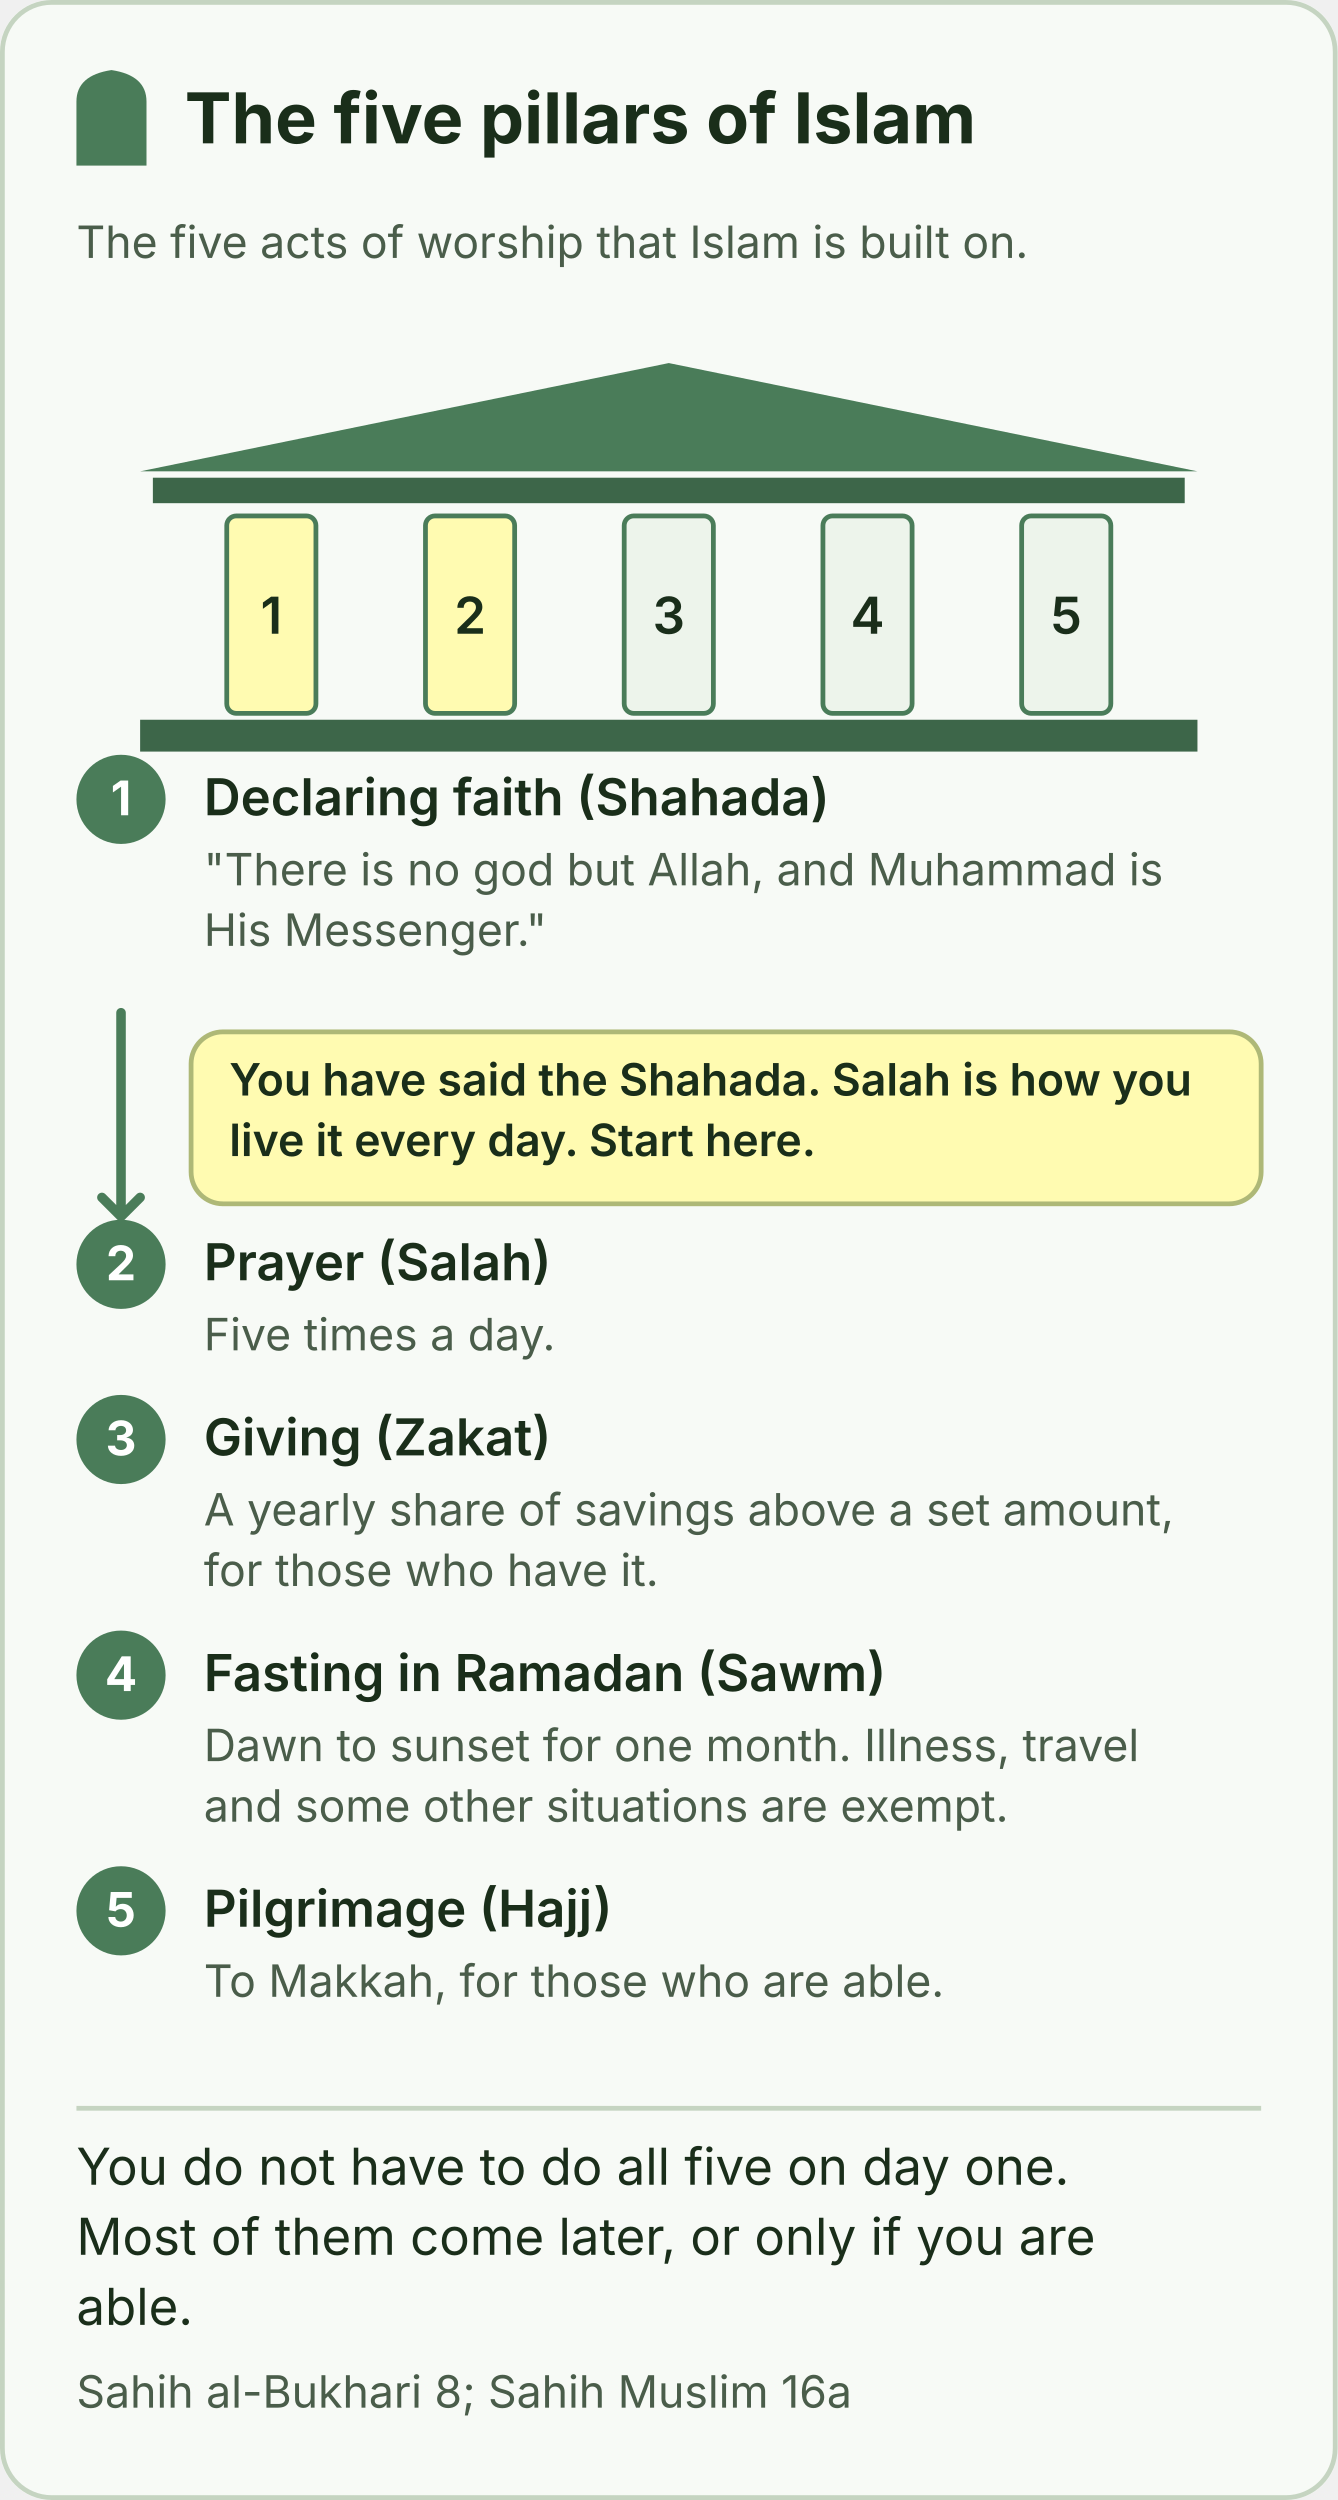
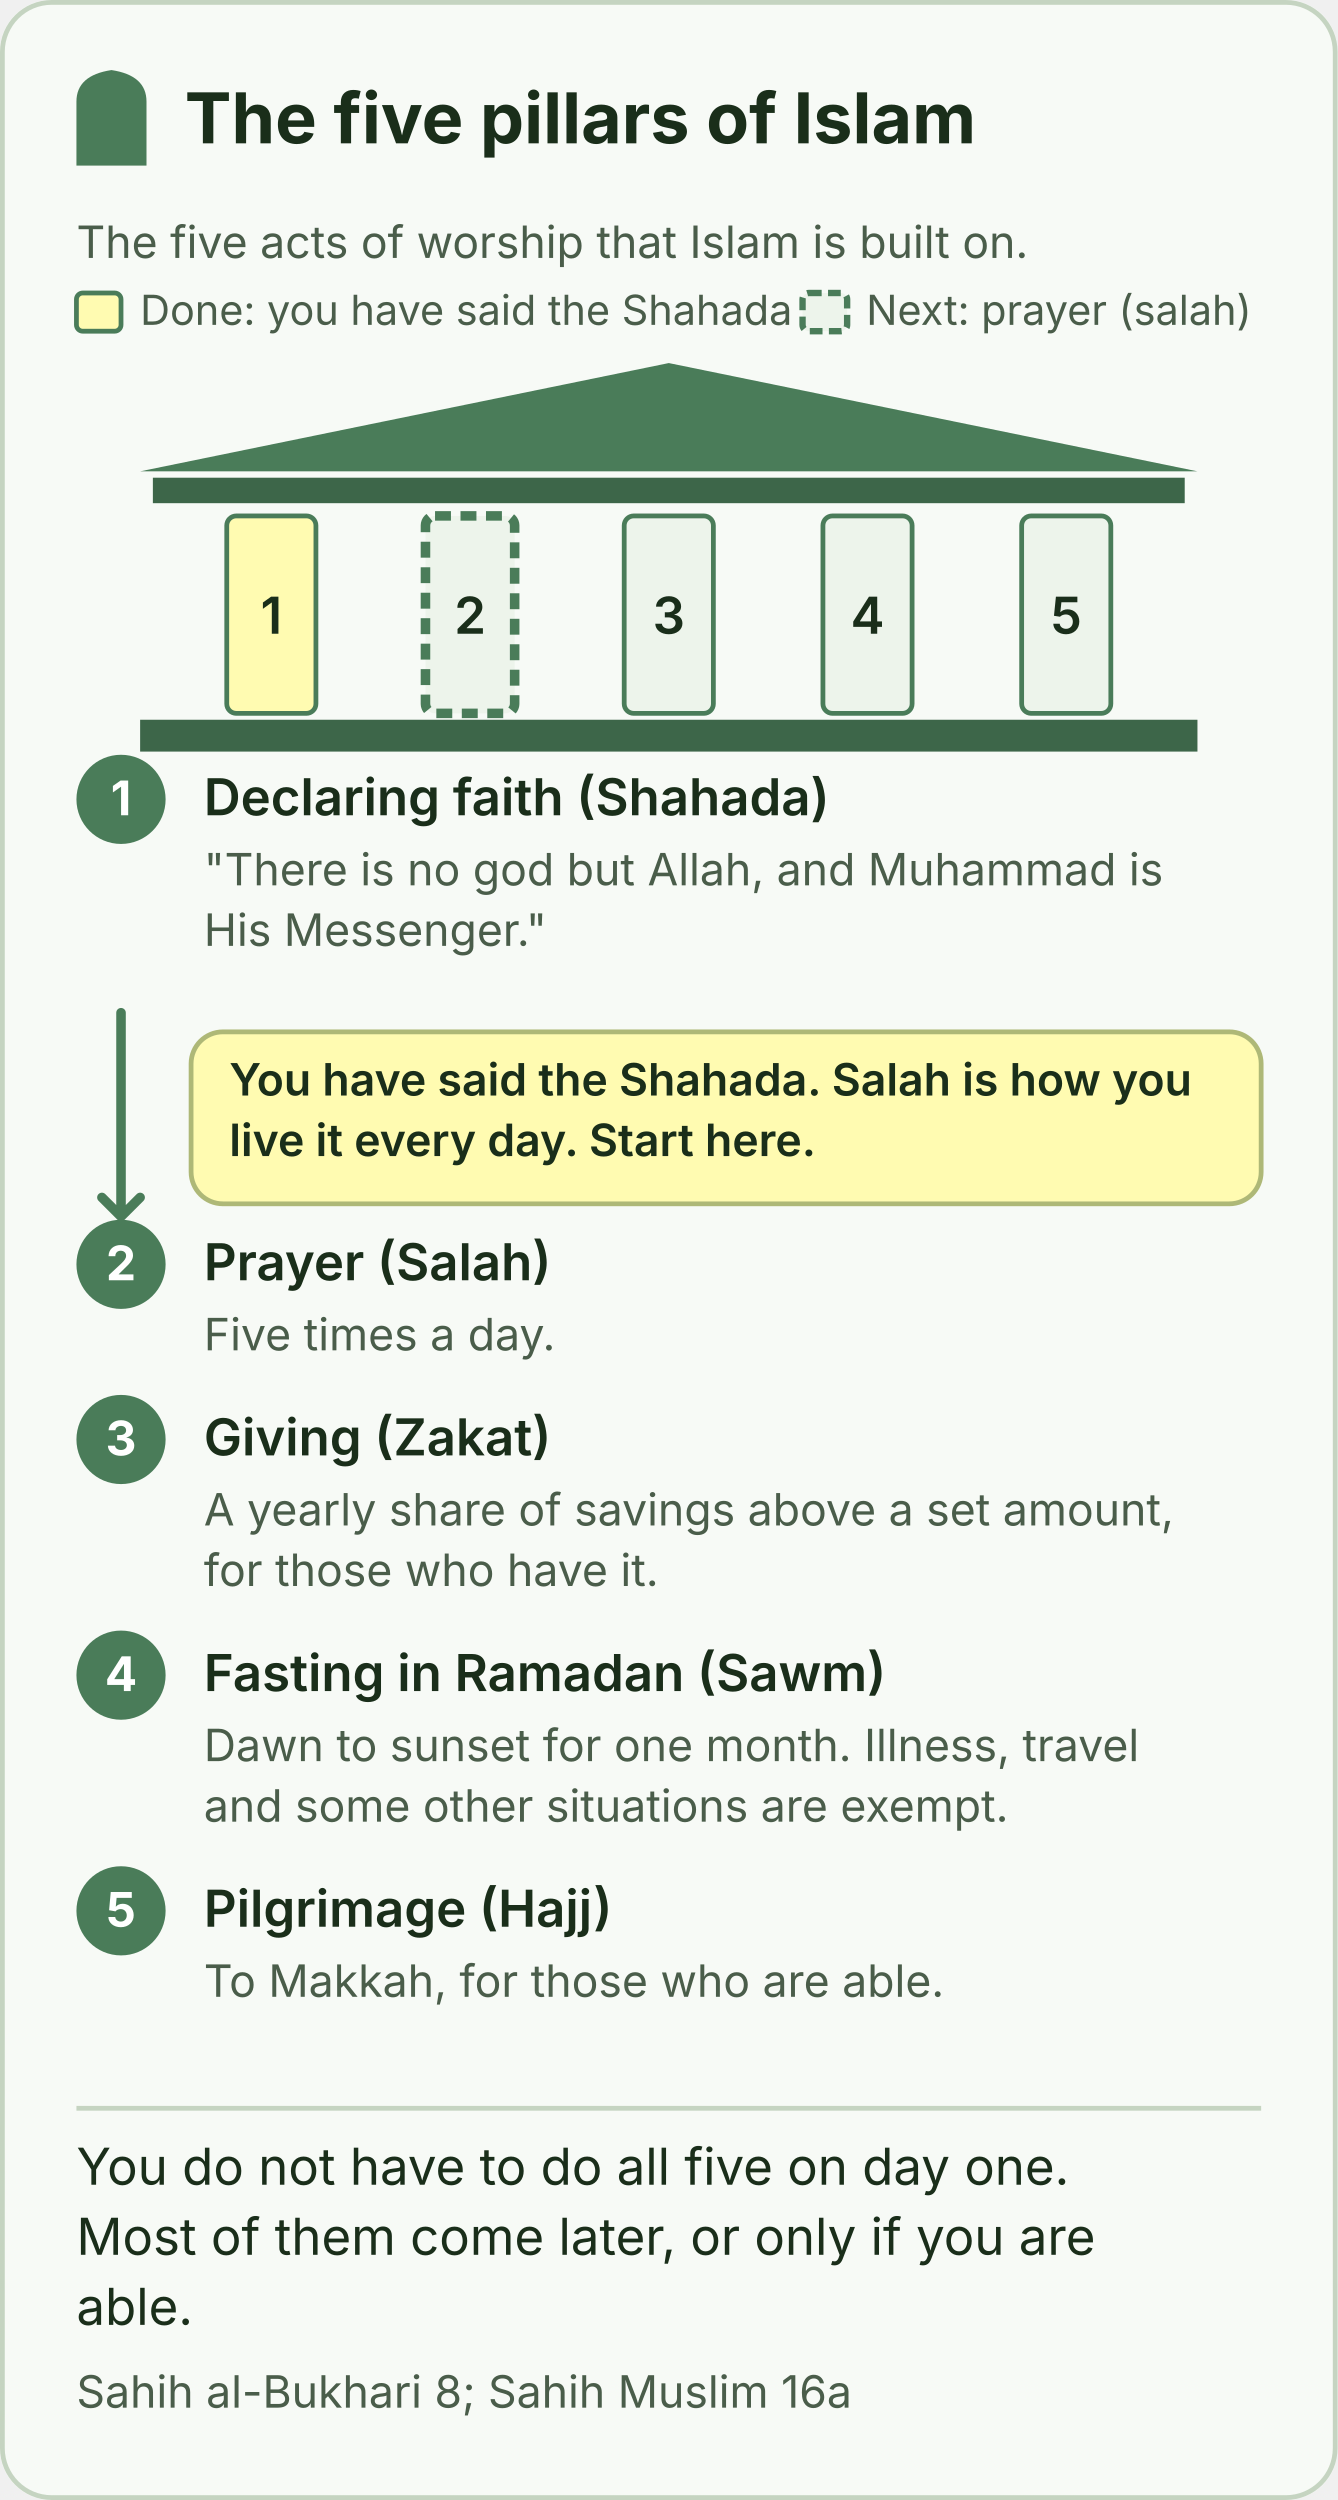
<svg xmlns="http://www.w3.org/2000/svg" viewBox="0 0 420 785" role="img" aria-labelledby="title desc" lang="en">
  <style>text{font-family:Inter,system-ui,-apple-system,'Segoe UI',Roboto,Arial,sans-serif;fill:#1A2E1A}.h{font-size:22px;font-weight:700}.b{font-size:16px}.bb{font-size:16px;font-weight:600}.s{font-size:14px;fill:#4A5D4A}.i{font-style:italic}.n{font-size:15px;font-weight:700;fill:#fff}.ar{font-family:Amiri,'Noto Naskh Arabic','Traditional Arabic','Times New Roman',serif;font-size:22px}</style>
  <rect width="420" height="785" rx="16" fill="#F7FAF6" />
  <rect x="0.75" y="0.75" width="418.5" height="783.5" rx="15.5" fill="none" stroke="#C5D4C1" stroke-width="1.5" />
  <path d="M24 52 V31.9 Q24 23.65 35.0 22 Q46 23.65 46 31.9 V52 Z" fill="#4A7C59" />
  <text class="h" x="58" y="45">The five pillars of Islam</text>
  <text class="s" x="24" y="81">The five acts of worship that Islam is built on.</text>
+   <rect x="24" y="92" width="14" height="12" rx="2" fill="#FFFBB1" stroke="#4A7C59" stroke-width="1.5" />
+   <text class="s" x="44" y="102" style="font-size:13px">Done: you have said the Shahada</text>
+   <rect x="252" y="92" width="14" height="12" rx="2" fill="#EDF4EB" stroke="#4A7C59" stroke-width="2" stroke-dasharray="4 2" />
+   <text class="s" x="272" y="102" style="font-size:13px">Next: prayer (salah)</text>
  <path d="M44 148 L210.0 114 L376 148 Z" fill="#4A7C59" />
  <rect x="48" y="150" width="324" height="8" fill="#3D6649" />
  <rect x="71.2" y="162" width="28" height="62" rx="3" fill="#FFFBB1" stroke="#4A7C59" stroke-width="1.5" />
  <text class="bb" x="85.2" y="199" text-anchor="middle">1</text>
-   <rect x="133.6" y="162" width="28" height="62" rx="3" fill="#FFFBB1" stroke="#4A7C59" stroke-width="1.5" />
+   <rect x="133.6" y="162" width="28" height="62" rx="3" fill="#EDF4EB" stroke="#4A7C59" stroke-width="3" stroke-dasharray="5 3" />
  <text class="bb" x="147.6" y="199" text-anchor="middle">2</text>
  <rect x="196.0" y="162" width="28" height="62" rx="3" fill="#EDF4EB" stroke="#4A7C59" stroke-width="1.5" />
  <text class="bb" x="210.0" y="199" text-anchor="middle">3</text>
  <rect x="258.4" y="162" width="28" height="62" rx="3" fill="#EDF4EB" stroke="#4A7C59" stroke-width="1.5" />
  <text class="bb" x="272.4" y="199" text-anchor="middle">4</text>
  <rect x="320.8" y="162" width="28" height="62" rx="3" fill="#EDF4EB" stroke="#4A7C59" stroke-width="1.5" />
  <text class="bb" x="334.8" y="199" text-anchor="middle">5</text>
  <rect x="44" y="226" width="332" height="10" fill="#3D6649" />
  <circle cx="38" cy="251" r="14" fill="#4A7C59" />
  <text class="n" x="38" y="256" text-anchor="middle">1</text>
  <text class="bb" x="64" y="256">Declaring faith (Shahada)</text>
  <text class="s" x="64" y="278">
    <tspan x="64" dy="0">"There is no god but Allah, and Muhammad is</tspan>
    <tspan x="64" dy="19">His Messenger."</tspan>
  </text>
  <rect x="60" y="324" width="336" height="54" rx="10" fill="#FFFBB1" stroke="#AEB877" stroke-width="1.5" />
  <path d="M38 318 V382 M32 376 L38 382 L44 376" fill="none" stroke="#4A7C59" stroke-width="3" stroke-linecap="round" stroke-linejoin="round" />
  <text class="b" x="72" y="344" style="font-size:14px;font-weight:600">
    <tspan x="72" dy="0">You have said the Shahada. Salah is how you</tspan>
    <tspan x="72" dy="19">live it every day. Start here.</tspan>
  </text>
  <circle cx="38" cy="397" r="14" fill="#4A7C59" />
  <text class="n" x="38" y="402" text-anchor="middle">2</text>
  <text class="bb" x="64" y="402">Prayer (Salah)</text>
  <text class="s" x="64" y="424">Five times a day.</text>
  <circle cx="38" cy="452" r="14" fill="#4A7C59" />
  <text class="n" x="38" y="457" text-anchor="middle">3</text>
  <text class="bb" x="64" y="457">Giving (Zakat)</text>
  <text class="s" x="64" y="479">
    <tspan x="64" dy="0">A yearly share of savings above a set amount,</tspan>
    <tspan x="64" dy="19">for those who have it.</tspan>
  </text>
  <circle cx="38" cy="526" r="14" fill="#4A7C59" />
  <text class="n" x="38" y="531" text-anchor="middle">4</text>
  <text class="bb" x="64" y="531">Fasting in Ramadan (Sawm)</text>
  <text class="s" x="64" y="553">
    <tspan x="64" dy="0">Dawn to sunset for one month. Illness, travel</tspan>
    <tspan x="64" dy="19">and some other situations are exempt.</tspan>
  </text>
  <circle cx="38" cy="600" r="14" fill="#4A7C59" />
  <text class="n" x="38" y="605" text-anchor="middle">5</text>
  <text class="bb" x="64" y="605">Pilgrimage (Hajj)</text>
  <text class="s" x="64" y="627">To Makkah, for those who are able.</text>
  <line x1="24" y1="662" x2="396" y2="662" stroke="#C5D4C1" stroke-width="1.5" />
  <text class="b" x="24" y="686">
    <tspan x="24" dy="0">You do not have to do all five on day one.</tspan>
    <tspan x="24" dy="22">Most of them come later, or only if you are</tspan>
    <tspan x="24" dy="22">able.</tspan>
  </text>
  <text class="s" x="24" y="756">Sahih al-Bukhari 8; Sahih Muslim 16a</text>
</svg>
